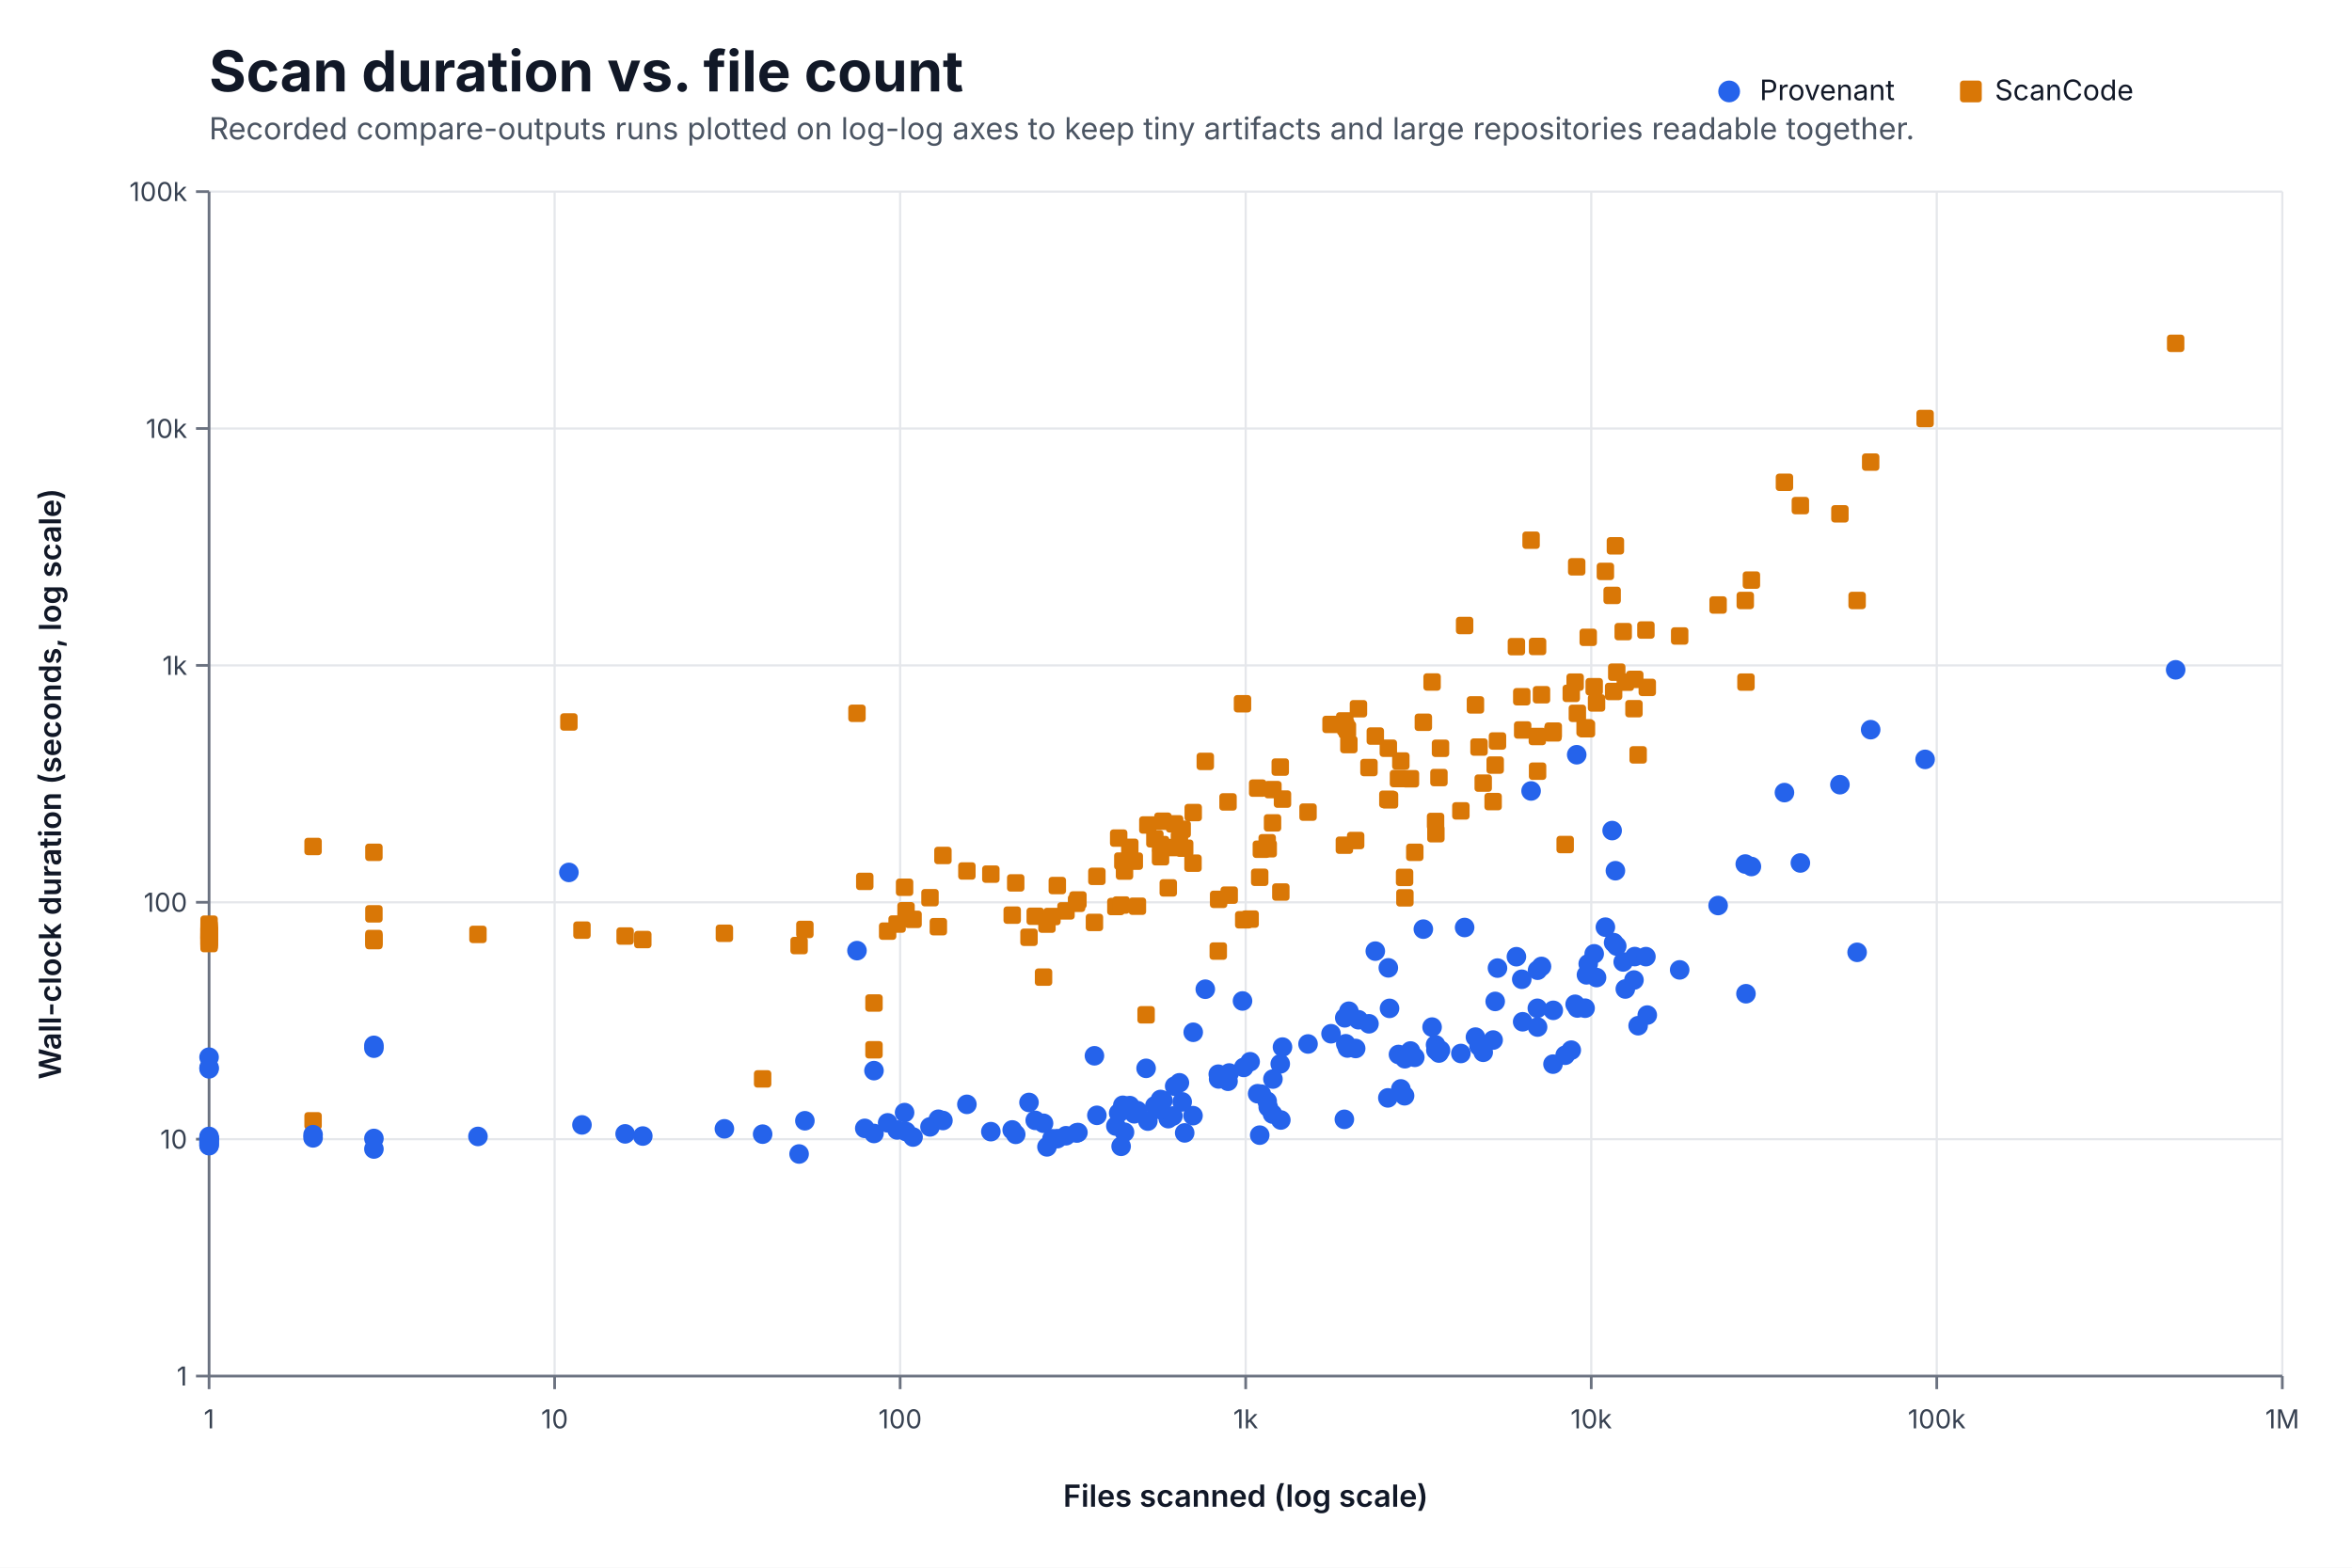
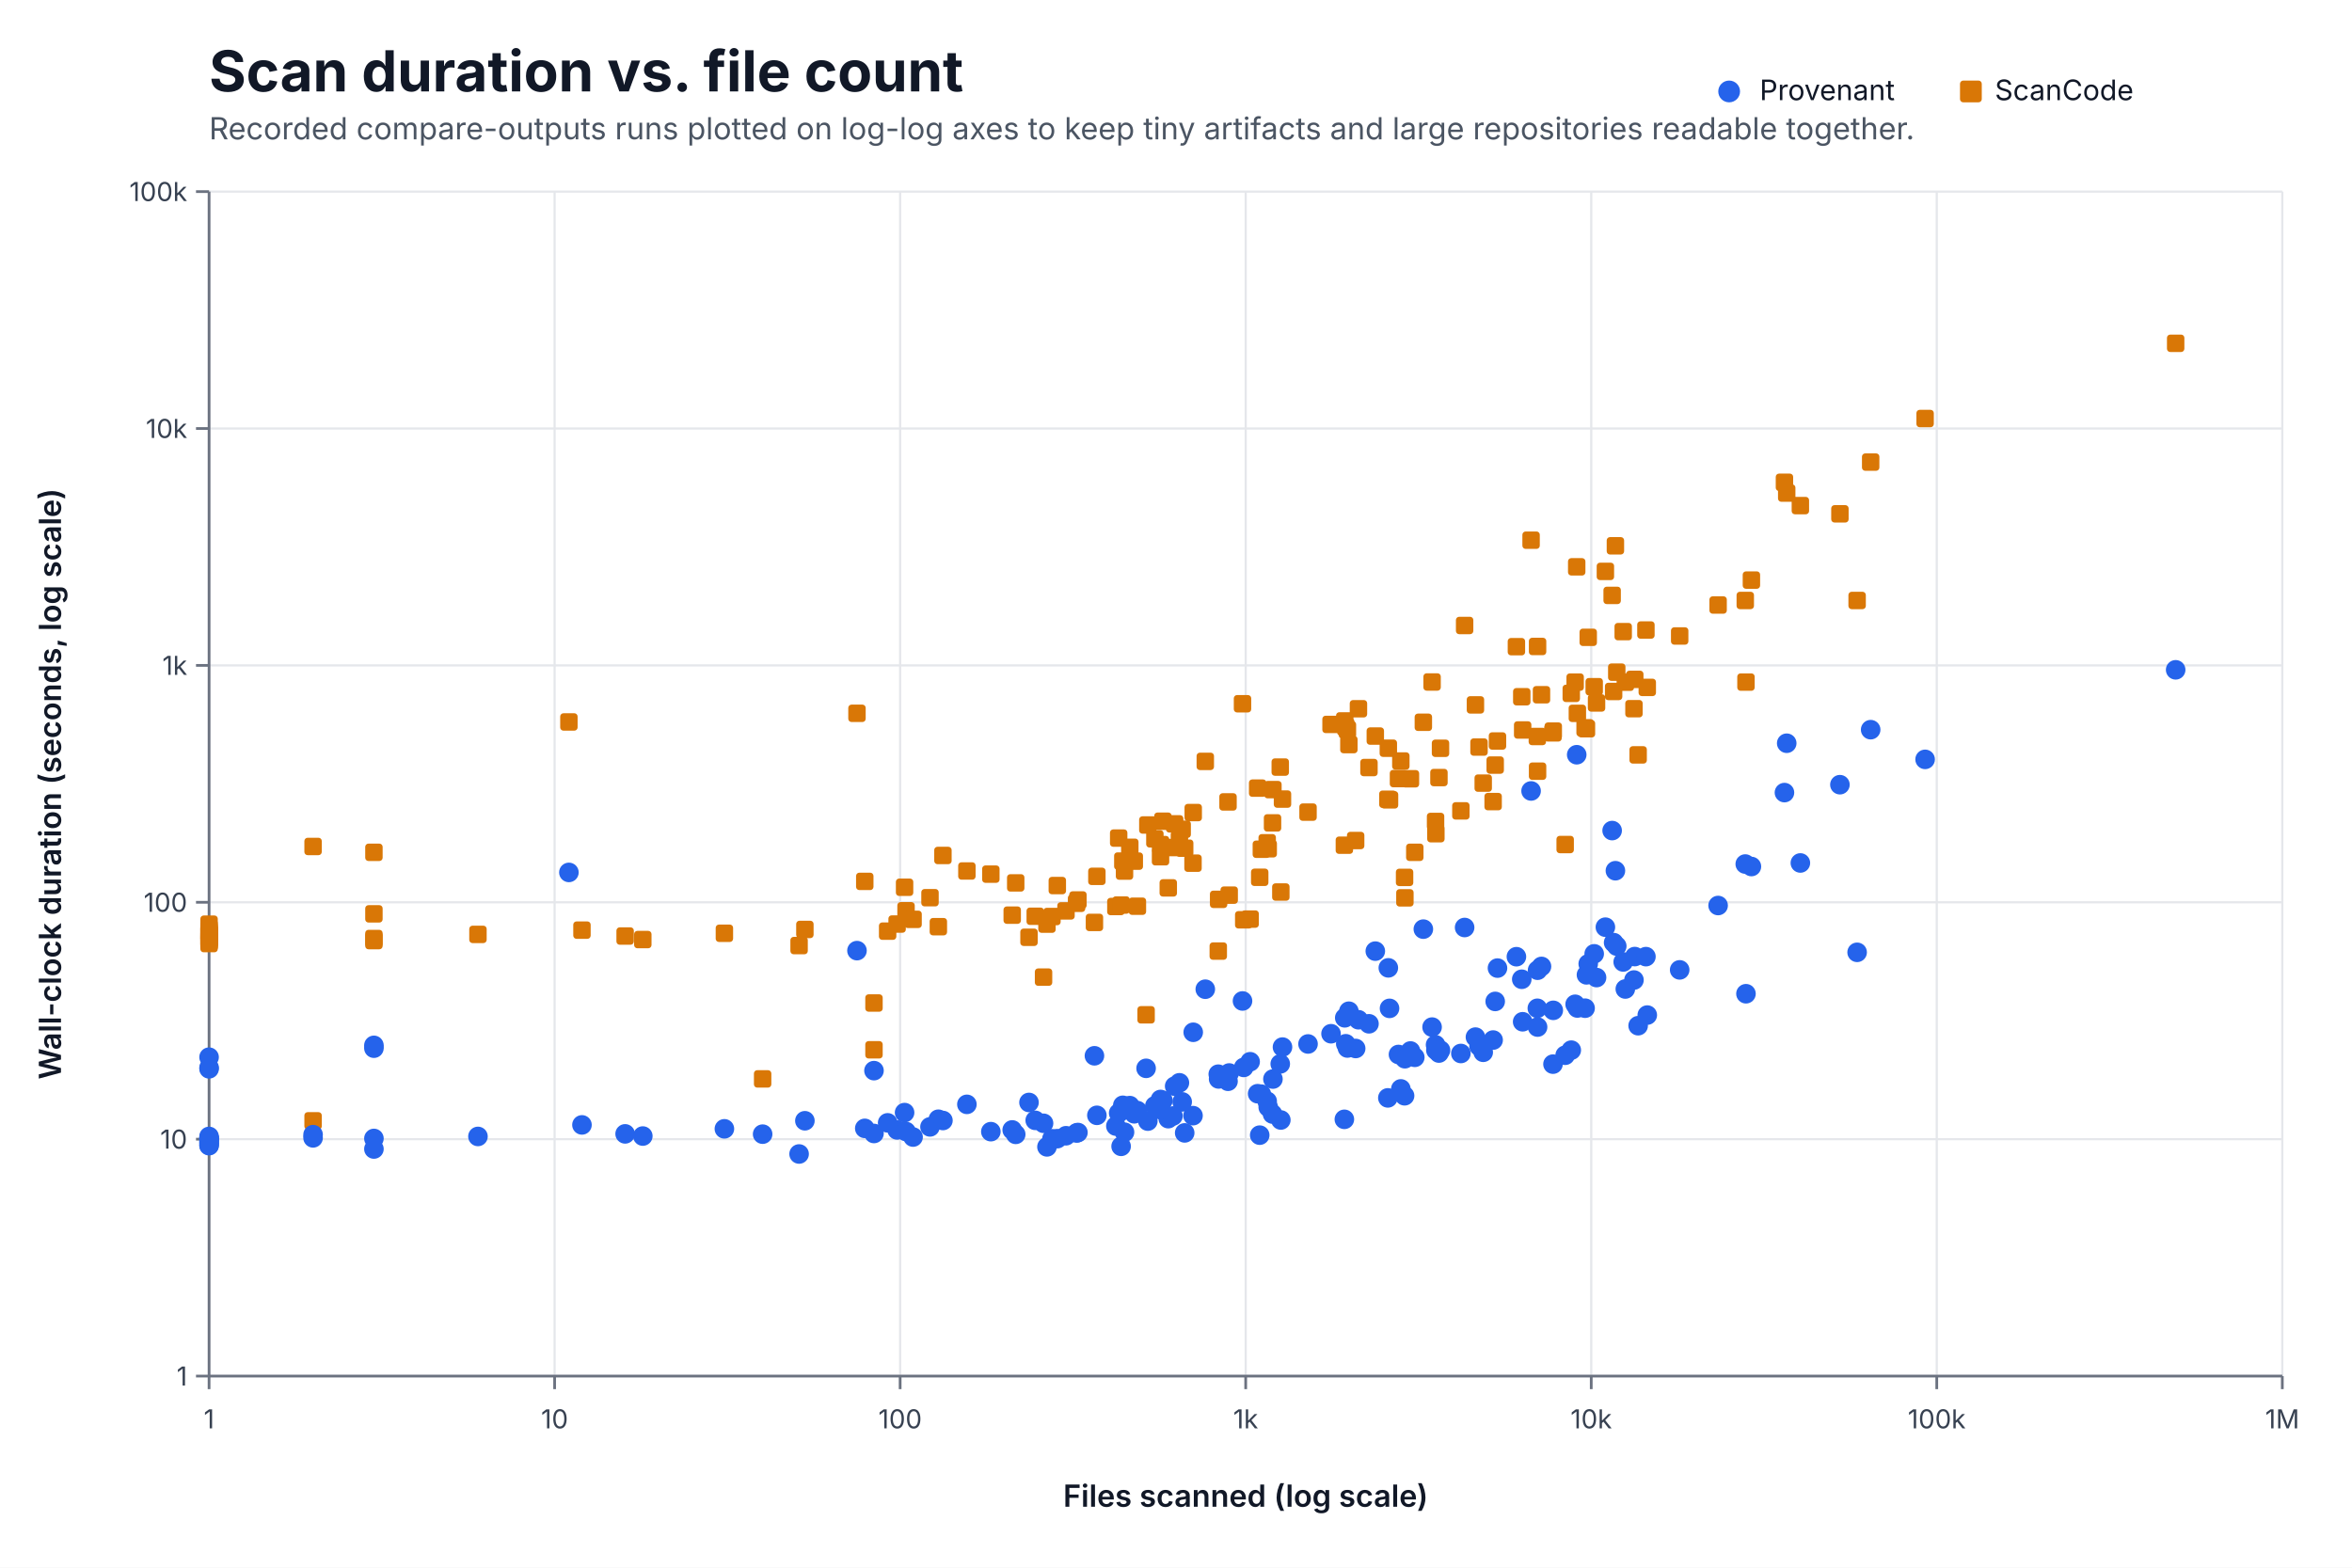
<svg xmlns="http://www.w3.org/2000/svg" width="1080" height="720" viewBox="0 0 1080 720" role="img" aria-labelledby="title desc">
  <style>
    text { font-family: -apple-system, BlinkMacSystemFont, "Segoe UI", sans-serif; fill: #111827; }
    .title { font-size: 26px; font-weight: 700; }
    .subtitle { font-size: 14px; fill: #4b5563; }
    .axis-label { font-size: 14px; font-weight: 600; }
    .tick { font-size: 12px; fill: #374151; }
    .grid { stroke: #e5e7eb; stroke-width: 1; }
    .axis { stroke: #6b7280; stroke-width: 1.25; }
    .legend-label { font-size: 13px; }
  </style>
  <rect x="0" y="0" width="1080" height="720" fill="white" />
  <text class="title" x="96" y="42">Scan duration vs. file count</text>
  <text class="subtitle" x="96" y="64">Recorded compare-outputs runs plotted on log-log axes to keep tiny artifacts and large repositories readable together.</text>
  <line class="grid" x1="96.00" y1="632.00" x2="1048.00" y2="632.00" />
  <line class="grid" x1="96.00" y1="523.20" x2="1048.00" y2="523.20" />
  <line class="grid" x1="96.00" y1="414.40" x2="1048.00" y2="414.40" />
  <line class="grid" x1="96.00" y1="305.60" x2="1048.00" y2="305.60" />
  <line class="grid" x1="96.00" y1="196.80" x2="1048.00" y2="196.80" />
  <line class="grid" x1="96.00" y1="88.00" x2="1048.00" y2="88.00" />
  <line class="grid" x1="96.00" y1="88.00" x2="96.00" y2="632.00" />
  <line class="grid" x1="254.67" y1="88.00" x2="254.67" y2="632.00" />
  <line class="grid" x1="413.33" y1="88.00" x2="413.33" y2="632.00" />
  <line class="grid" x1="572.00" y1="88.00" x2="572.00" y2="632.00" />
  <line class="grid" x1="730.67" y1="88.00" x2="730.67" y2="632.00" />
  <line class="grid" x1="889.33" y1="88.00" x2="889.33" y2="632.00" />
  <line class="grid" x1="1048.00" y1="88.00" x2="1048.00" y2="632.00" />
  <line class="axis" x1="96.00" y1="632.00" x2="1048.00" y2="632.00" />
  <line class="axis" x1="96.00" y1="88.00" x2="96.00" y2="632.00" />
  <line class="axis" x1="96.00" y1="632.00" x2="96.00" y2="638.00" />
  <text class="tick" x="96.00" y="656.00" text-anchor="middle">1</text>
  <line class="axis" x1="254.67" y1="632.00" x2="254.67" y2="638.00" />
  <text class="tick" x="254.67" y="656.00" text-anchor="middle">10</text>
  <line class="axis" x1="413.33" y1="632.00" x2="413.33" y2="638.00" />
  <text class="tick" x="413.33" y="656.00" text-anchor="middle">100</text>
  <line class="axis" x1="572.00" y1="632.00" x2="572.00" y2="638.00" />
  <text class="tick" x="572.00" y="656.00" text-anchor="middle">1k</text>
  <line class="axis" x1="730.67" y1="632.00" x2="730.67" y2="638.00" />
  <text class="tick" x="730.67" y="656.00" text-anchor="middle">10k</text>
  <line class="axis" x1="889.33" y1="632.00" x2="889.33" y2="638.00" />
  <text class="tick" x="889.33" y="656.00" text-anchor="middle">100k</text>
  <line class="axis" x1="1048.00" y1="632.00" x2="1048.00" y2="638.00" />
  <text class="tick" x="1048.00" y="656.00" text-anchor="middle">1M</text>
  <line class="axis" x1="90.00" y1="632.00" x2="96.00" y2="632.00" />
  <text class="tick" x="86.00" y="632.00" text-anchor="end" dominant-baseline="middle">1</text>
  <line class="axis" x1="90.00" y1="523.20" x2="96.00" y2="523.20" />
  <text class="tick" x="86.00" y="523.20" text-anchor="end" dominant-baseline="middle">10</text>
  <line class="axis" x1="90.00" y1="414.40" x2="96.00" y2="414.40" />
  <text class="tick" x="86.00" y="414.40" text-anchor="end" dominant-baseline="middle">100</text>
  <line class="axis" x1="90.00" y1="305.60" x2="96.00" y2="305.60" />
  <text class="tick" x="86.00" y="305.60" text-anchor="end" dominant-baseline="middle">1k</text>
  <line class="axis" x1="90.00" y1="196.80" x2="96.00" y2="196.80" />
  <text class="tick" x="86.00" y="196.80" text-anchor="end" dominant-baseline="middle">10k</text>
  <line class="axis" x1="90.00" y1="88.00" x2="96.00" y2="88.00" />
  <text class="tick" x="86.00" y="88.00" text-anchor="end" dominant-baseline="middle">100k</text>
  <text class="axis-label" x="572.00" y="692.00" text-anchor="middle">Files scanned (log scale)</text>
  <text class="axis-label" x="28" y="360.00" transform="rotate(-90 28 360.00)" text-anchor="middle">Wall-clock duration (seconds, log scale)</text>
  <g aria-label="Legend">
    <circle cx="794" cy="42" r="5" fill="#2563eb" />
    <text class="legend-label" x="808" y="46">Provenant</text>
    <rect x="900" y="37" width="10" height="10" fill="#d97706" rx="1.5" />
    <text class="legend-label" x="916" y="46">ScanCode</text>
  </g>
  <g aria-label="ScanCode points">
    <rect x="92.00" y="420.46" width="8" height="8" fill="#d97706" rx="1.5" />
    <rect x="92.00" y="423.47" width="8" height="8" fill="#d97706" rx="1.5" />
    <rect x="92.00" y="425.26" width="8" height="8" fill="#d97706" rx="1.5" />
    <rect x="92.00" y="424.52" width="8" height="8" fill="#d97706" rx="1.5" />
    <rect x="92.00" y="427.27" width="8" height="8" fill="#d97706" rx="1.5" />
    <rect x="92.00" y="422.38" width="8" height="8" fill="#d97706" rx="1.5" />
    <rect x="92.00" y="429.37" width="8" height="8" fill="#d97706" rx="1.5" />
    <rect x="92.00" y="428.44" width="8" height="8" fill="#d97706" rx="1.5" />
    <rect x="92.00" y="427.25" width="8" height="8" fill="#d97706" rx="1.5" />
    <rect x="92.00" y="424.52" width="8" height="8" fill="#d97706" rx="1.5" />
    <rect x="92.00" y="427.69" width="8" height="8" fill="#d97706" rx="1.5" />
    <rect x="92.00" y="424.87" width="8" height="8" fill="#d97706" rx="1.5" />
    <rect x="92.00" y="428.71" width="8" height="8" fill="#d97706" rx="1.5" />
    <rect x="139.76" y="510.78" width="8" height="8" fill="#d97706" rx="1.5" />
    <rect x="139.76" y="384.76" width="8" height="8" fill="#d97706" rx="1.5" />
    <rect x="167.70" y="427.04" width="8" height="8" fill="#d97706" rx="1.5" />
    <rect x="167.70" y="387.45" width="8" height="8" fill="#d97706" rx="1.5" />
    <rect x="167.70" y="427.99" width="8" height="8" fill="#d97706" rx="1.5" />
    <rect x="167.70" y="415.71" width="8" height="8" fill="#d97706" rx="1.5" />
    <rect x="215.47" y="425.14" width="8" height="8" fill="#d97706" rx="1.5" />
    <rect x="257.23" y="327.58" width="8" height="8" fill="#d97706" rx="1.5" />
    <rect x="263.23" y="423.19" width="8" height="8" fill="#d97706" rx="1.5" />
    <rect x="283.05" y="425.90" width="8" height="8" fill="#d97706" rx="1.5" />
    <rect x="291.17" y="427.52" width="8" height="8" fill="#d97706" rx="1.5" />
    <rect x="328.63" y="424.63" width="8" height="8" fill="#d97706" rx="1.5" />
    <rect x="346.19" y="491.51" width="8" height="8" fill="#d97706" rx="1.5" />
    <rect x="362.93" y="430.28" width="8" height="8" fill="#d97706" rx="1.5" />
    <rect x="365.59" y="422.87" width="8" height="8" fill="#d97706" rx="1.5" />
    <rect x="389.51" y="323.61" width="8" height="8" fill="#d97706" rx="1.5" />
    <rect x="393.09" y="400.80" width="8" height="8" fill="#d97706" rx="1.5" />
    <rect x="397.32" y="478.15" width="8" height="8" fill="#d97706" rx="1.5" />
    <rect x="397.32" y="456.66" width="8" height="8" fill="#d97706" rx="1.5" />
    <rect x="403.59" y="423.65" width="8" height="8" fill="#d97706" rx="1.5" />
    <rect x="407.94" y="420.39" width="8" height="8" fill="#d97706" rx="1.5" />
    <rect x="411.37" y="403.50" width="8" height="8" fill="#d97706" rx="1.5" />
    <rect x="412.04" y="414.30" width="8" height="8" fill="#d97706" rx="1.5" />
    <rect x="415.27" y="418.23" width="8" height="8" fill="#d97706" rx="1.5" />
    <rect x="423.04" y="408.29" width="8" height="8" fill="#d97706" rx="1.5" />
    <rect x="426.88" y="421.60" width="8" height="8" fill="#d97706" rx="1.5" />
    <rect x="428.98" y="388.90" width="8" height="8" fill="#d97706" rx="1.5" />
    <rect x="439.98" y="396.02" width="8" height="8" fill="#d97706" rx="1.5" />
    <rect x="450.98" y="397.47" width="8" height="8" fill="#d97706" rx="1.5" />
    <rect x="460.79" y="416.30" width="8" height="8" fill="#d97706" rx="1.5" />
    <rect x="462.40" y="401.49" width="8" height="8" fill="#d97706" rx="1.5" />
    <rect x="468.50" y="426.47" width="8" height="8" fill="#d97706" rx="1.5" />
    <rect x="471.36" y="416.81" width="8" height="8" fill="#d97706" rx="1.5" />
    <rect x="475.18" y="444.77" width="8" height="8" fill="#d97706" rx="1.5" />
    <rect x="476.75" y="420.44" width="8" height="8" fill="#d97706" rx="1.5" />
    <rect x="479.04" y="416.95" width="8" height="8" fill="#d97706" rx="1.5" />
    <rect x="481.50" y="402.72" width="8" height="8" fill="#d97706" rx="1.5" />
    <rect x="485.49" y="414.35" width="8" height="8" fill="#d97706" rx="1.5" />
    <rect x="490.34" y="410.86" width="8" height="8" fill="#d97706" rx="1.5" />
    <rect x="490.97" y="409.34" width="8" height="8" fill="#d97706" rx="1.5" />
    <rect x="498.55" y="419.64" width="8" height="8" fill="#d97706" rx="1.5" />
    <rect x="499.67" y="398.49" width="8" height="8" fill="#d97706" rx="1.5" />
    <rect x="508.39" y="412.34" width="8" height="8" fill="#d97706" rx="1.5" />
    <rect x="509.68" y="380.92" width="8" height="8" fill="#d97706" rx="1.5" />
    <rect x="510.80" y="411.66" width="8" height="8" fill="#d97706" rx="1.5" />
    <rect x="511.58" y="391.47" width="8" height="8" fill="#d97706" rx="1.5" />
    <rect x="512.36" y="396.07" width="8" height="8" fill="#d97706" rx="1.5" />
    <rect x="514.79" y="385.13" width="8" height="8" fill="#d97706" rx="1.5" />
    <rect x="516.85" y="391.50" width="8" height="8" fill="#d97706" rx="1.5" />
    <rect x="518.28" y="412.20" width="8" height="8" fill="#d97706" rx="1.5" />
    <rect x="522.27" y="462.08" width="8" height="8" fill="#d97706" rx="1.5" />
    <rect x="523.07" y="374.90" width="8" height="8" fill="#d97706" rx="1.5" />
    <rect x="526.30" y="381.25" width="8" height="8" fill="#d97706" rx="1.5" />
    <rect x="528.90" y="383.91" width="8" height="8" fill="#d97706" rx="1.5" />
    <rect x="528.90" y="389.48" width="8" height="8" fill="#d97706" rx="1.5" />
    <rect x="529.99" y="373.16" width="8" height="8" fill="#d97706" rx="1.5" />
    <rect x="532.45" y="403.78" width="8" height="8" fill="#d97706" rx="1.5" />
    <rect x="534.61" y="385.27" width="8" height="8" fill="#d97706" rx="1.5" />
    <rect x="535.39" y="374.38" width="8" height="8" fill="#d97706" rx="1.5" />
    <rect x="537.57" y="381.59" width="8" height="8" fill="#d97706" rx="1.5" />
    <rect x="538.84" y="376.84" width="8" height="8" fill="#d97706" rx="1.5" />
    <rect x="539.99" y="385.56" width="8" height="8" fill="#d97706" rx="1.5" />
    <rect x="543.81" y="392.44" width="8" height="8" fill="#d97706" rx="1.5" />
    <rect x="543.91" y="369.19" width="8" height="8" fill="#d97706" rx="1.5" />
    <rect x="549.45" y="345.68" width="8" height="8" fill="#d97706" rx="1.5" />
    <rect x="555.41" y="432.81" width="8" height="8" fill="#d97706" rx="1.5" />
    <rect x="555.57" y="409.04" width="8" height="8" fill="#d97706" rx="1.5" />
    <rect x="559.89" y="364.30" width="8" height="8" fill="#d97706" rx="1.5" />
    <rect x="560.43" y="407.11" width="8" height="8" fill="#d97706" rx="1.5" />
    <rect x="566.54" y="319.22" width="8" height="8" fill="#d97706" rx="1.5" />
    <rect x="567.10" y="418.44" width="8" height="8" fill="#d97706" rx="1.5" />
    <rect x="570.04" y="418.11" width="8" height="8" fill="#d97706" rx="1.5" />
    <rect x="573.49" y="357.97" width="8" height="8" fill="#d97706" rx="1.5" />
    <rect x="574.44" y="398.92" width="8" height="8" fill="#d97706" rx="1.5" />
    <rect x="575.19" y="386.04" width="8" height="8" fill="#d97706" rx="1.5" />
    <rect x="577.87" y="383.06" width="8" height="8" fill="#d97706" rx="1.5" />
    <rect x="578.35" y="385.81" width="8" height="8" fill="#d97706" rx="1.5" />
    <rect x="580.33" y="373.93" width="8" height="8" fill="#d97706" rx="1.5" />
    <rect x="580.51" y="358.66" width="8" height="8" fill="#d97706" rx="1.5" />
    <rect x="583.87" y="348.30" width="8" height="8" fill="#d97706" rx="1.5" />
    <rect x="584.14" y="405.69" width="8" height="8" fill="#d97706" rx="1.5" />
    <rect x="584.90" y="363.00" width="8" height="8" fill="#d97706" rx="1.5" />
    <rect x="596.63" y="368.99" width="8" height="8" fill="#d97706" rx="1.5" />
    <rect x="607.19" y="328.71" width="8" height="8" fill="#d97706" rx="1.5" />
    <rect x="613.31" y="384.18" width="8" height="8" fill="#d97706" rx="1.5" />
    <rect x="613.49" y="327.10" width="8" height="8" fill="#d97706" rx="1.5" />
    <rect x="613.95" y="329.87" width="8" height="8" fill="#d97706" rx="1.5" />
    <rect x="614.72" y="331.19" width="8" height="8" fill="#d97706" rx="1.5" />
    <rect x="615.38" y="337.97" width="8" height="8" fill="#d97706" rx="1.5" />
    <rect x="618.50" y="382.03" width="8" height="8" fill="#d97706" rx="1.5" />
    <rect x="619.78" y="321.51" width="8" height="8" fill="#d97706" rx="1.5" />
    <rect x="624.61" y="348.51" width="8" height="8" fill="#d97706" rx="1.5" />
    <rect x="627.52" y="334.06" width="8" height="8" fill="#d97706" rx="1.5" />
    <rect x="633.28" y="363.07" width="8" height="8" fill="#d97706" rx="1.5" />
    <rect x="633.50" y="339.64" width="8" height="8" fill="#d97706" rx="1.5" />
    <rect x="634.05" y="363.36" width="8" height="8" fill="#d97706" rx="1.5" />
    <rect x="638.16" y="353.58" width="8" height="8" fill="#d97706" rx="1.5" />
    <rect x="639.24" y="345.52" width="8" height="8" fill="#d97706" rx="1.5" />
    <rect x="640.96" y="398.96" width="8" height="8" fill="#d97706" rx="1.5" />
    <rect x="641.11" y="408.36" width="8" height="8" fill="#d97706" rx="1.5" />
    <rect x="643.66" y="353.67" width="8" height="8" fill="#d97706" rx="1.5" />
    <rect x="645.65" y="387.44" width="8" height="8" fill="#d97706" rx="1.5" />
    <rect x="649.58" y="327.73" width="8" height="8" fill="#d97706" rx="1.5" />
    <rect x="653.59" y="309.22" width="8" height="8" fill="#d97706" rx="1.5" />
    <rect x="655.19" y="373.28" width="8" height="8" fill="#d97706" rx="1.5" />
    <rect x="655.34" y="378.89" width="8" height="8" fill="#d97706" rx="1.5" />
    <rect x="656.74" y="353.11" width="8" height="8" fill="#d97706" rx="1.5" />
    <rect x="657.46" y="339.67" width="8" height="8" fill="#d97706" rx="1.5" />
    <rect x="666.81" y="368.42" width="8" height="8" fill="#d97706" rx="1.5" />
    <rect x="668.53" y="283.27" width="8" height="8" fill="#d97706" rx="1.5" />
    <rect x="673.50" y="319.74" width="8" height="8" fill="#d97706" rx="1.5" />
    <rect x="675.14" y="339.11" width="8" height="8" fill="#d97706" rx="1.5" />
    <rect x="677.07" y="355.67" width="8" height="8" fill="#d97706" rx="1.5" />
    <rect x="681.62" y="364.16" width="8" height="8" fill="#d97706" rx="1.5" />
    <rect x="682.57" y="347.38" width="8" height="8" fill="#d97706" rx="1.5" />
    <rect x="683.62" y="336.32" width="8" height="8" fill="#d97706" rx="1.5" />
    <rect x="692.31" y="293.00" width="8" height="8" fill="#d97706" rx="1.5" />
    <rect x="694.77" y="315.99" width="8" height="8" fill="#d97706" rx="1.5" />
    <rect x="695.18" y="331.26" width="8" height="8" fill="#d97706" rx="1.5" />
    <rect x="699.05" y="244.10" width="8" height="8" fill="#d97706" rx="1.5" />
    <rect x="701.92" y="334.25" width="8" height="8" fill="#d97706" rx="1.5" />
    <rect x="702.03" y="350.18" width="8" height="8" fill="#d97706" rx="1.5" />
    <rect x="702.03" y="292.91" width="8" height="8" fill="#d97706" rx="1.5" />
    <rect x="703.83" y="315.08" width="8" height="8" fill="#d97706" rx="1.5" />
    <rect x="709.11" y="332.59" width="8" height="8" fill="#d97706" rx="1.5" />
    <rect x="709.24" y="331.79" width="8" height="8" fill="#d97706" rx="1.5" />
    <rect x="714.70" y="383.87" width="8" height="8" fill="#d97706" rx="1.5" />
    <rect x="717.50" y="314.45" width="8" height="8" fill="#d97706" rx="1.5" />
    <rect x="719.28" y="309.28" width="8" height="8" fill="#d97706" rx="1.5" />
    <rect x="720.00" y="256.33" width="8" height="8" fill="#d97706" rx="1.5" />
    <rect x="720.30" y="323.62" width="8" height="8" fill="#d97706" rx="1.5" />
    <rect x="723.85" y="330.25" width="8" height="8" fill="#d97706" rx="1.5" />
    <rect x="724.48" y="330.69" width="8" height="8" fill="#d97706" rx="1.5" />
    <rect x="725.29" y="288.71" width="8" height="8" fill="#d97706" rx="1.5" />
    <rect x="728.03" y="311.39" width="8" height="8" fill="#d97706" rx="1.5" />
    <rect x="729.11" y="318.85" width="8" height="8" fill="#d97706" rx="1.5" />
    <rect x="733.17" y="258.43" width="8" height="8" fill="#d97706" rx="1.5" />
    <rect x="736.27" y="269.45" width="8" height="8" fill="#d97706" rx="1.5" />
    <rect x="736.95" y="313.57" width="8" height="8" fill="#d97706" rx="1.5" />
    <rect x="737.77" y="246.68" width="8" height="8" fill="#d97706" rx="1.5" />
    <rect x="738.39" y="304.71" width="8" height="8" fill="#d97706" rx="1.5" />
    <rect x="741.35" y="286.09" width="8" height="8" fill="#d97706" rx="1.5" />
    <rect x="742.32" y="309.33" width="8" height="8" fill="#d97706" rx="1.5" />
    <rect x="746.29" y="321.48" width="8" height="8" fill="#d97706" rx="1.5" />
    <rect x="746.66" y="308.03" width="8" height="8" fill="#d97706" rx="1.5" />
    <rect x="748.21" y="342.70" width="8" height="8" fill="#d97706" rx="1.5" />
    <rect x="751.78" y="285.35" width="8" height="8" fill="#d97706" rx="1.5" />
    <rect x="752.40" y="311.70" width="8" height="8" fill="#d97706" rx="1.5" />
    <rect x="767.28" y="288.09" width="8" height="8" fill="#d97706" rx="1.5" />
    <rect x="784.93" y="273.87" width="8" height="8" fill="#d97706" rx="1.5" />
    <rect x="797.40" y="271.78" width="8" height="8" fill="#d97706" rx="1.5" />
    <rect x="797.72" y="309.27" width="8" height="8" fill="#d97706" rx="1.5" />
    <rect x="800.22" y="262.42" width="8" height="8" fill="#d97706" rx="1.5" />
    <rect x="815.39" y="217.51" width="8" height="8" fill="#d97706" rx="1.5" />
+     <rect x="816.43" y="222.46" width="8" height="8" fill="#d97706" rx="1.5" />
    <rect x="822.70" y="228.21" width="8" height="8" fill="#d97706" rx="1.5" />
    <rect x="840.86" y="231.99" width="8" height="8" fill="#d97706" rx="1.5" />
    <rect x="848.76" y="271.78" width="8" height="8" fill="#d97706" rx="1.5" />
    <rect x="854.98" y="208.23" width="8" height="8" fill="#d97706" rx="1.5" />
    <rect x="879.98" y="188.22" width="8" height="8" fill="#d97706" rx="1.5" />
    <rect x="995.03" y="153.67" width="8" height="8" fill="#d97706" rx="1.5" />
  </g>
  <g aria-label="Provenant points">
    <circle cx="96.00" cy="522.92" r="4.5" fill="#2563eb" />
    <circle cx="96.00" cy="522.78" r="4.5" fill="#2563eb" />
    <circle cx="96.00" cy="522.68" r="4.5" fill="#2563eb" />
    <circle cx="96.00" cy="521.94" r="4.5" fill="#2563eb" />
    <circle cx="96.00" cy="524.83" r="4.5" fill="#2563eb" />
    <circle cx="96.00" cy="490.35" r="4.5" fill="#2563eb" />
    <circle cx="96.00" cy="485.54" r="4.5" fill="#2563eb" />
    <circle cx="96.00" cy="526.17" r="4.5" fill="#2563eb" />
    <circle cx="96.00" cy="524.11" r="4.5" fill="#2563eb" />
    <circle cx="96.00" cy="525.13" r="4.5" fill="#2563eb" />
    <circle cx="96.00" cy="523.72" r="4.5" fill="#2563eb" />
    <circle cx="96.00" cy="490.88" r="4.5" fill="#2563eb" />
    <circle cx="96.00" cy="525.97" r="4.5" fill="#2563eb" />
    <circle cx="143.76" cy="521.12" r="4.5" fill="#2563eb" />
    <circle cx="143.76" cy="522.59" r="4.5" fill="#2563eb" />
    <circle cx="171.70" cy="522.87" r="4.5" fill="#2563eb" />
    <circle cx="171.70" cy="527.71" r="4.5" fill="#2563eb" />
    <circle cx="171.70" cy="480.11" r="4.5" fill="#2563eb" />
    <circle cx="171.70" cy="481.40" r="4.5" fill="#2563eb" />
    <circle cx="219.47" cy="521.94" r="4.5" fill="#2563eb" />
    <circle cx="261.23" cy="400.68" r="4.5" fill="#2563eb" />
    <circle cx="267.23" cy="516.64" r="4.5" fill="#2563eb" />
    <circle cx="287.05" cy="520.76" r="4.5" fill="#2563eb" />
    <circle cx="295.17" cy="521.76" r="4.5" fill="#2563eb" />
    <circle cx="332.63" cy="518.44" r="4.5" fill="#2563eb" />
    <circle cx="350.19" cy="520.89" r="4.5" fill="#2563eb" />
    <circle cx="366.93" cy="530.00" r="4.5" fill="#2563eb" />
    <circle cx="369.59" cy="514.74" r="4.5" fill="#2563eb" />
    <circle cx="393.51" cy="436.60" r="4.5" fill="#2563eb" />
    <circle cx="397.09" cy="518.23" r="4.5" fill="#2563eb" />
    <circle cx="401.32" cy="491.72" r="4.5" fill="#2563eb" />
    <circle cx="401.32" cy="520.58" r="4.5" fill="#2563eb" />
    <circle cx="407.59" cy="515.70" r="4.5" fill="#2563eb" />
    <circle cx="411.94" cy="518.95" r="4.5" fill="#2563eb" />
    <circle cx="415.37" cy="510.99" r="4.5" fill="#2563eb" />
    <circle cx="416.04" cy="519.69" r="4.5" fill="#2563eb" />
    <circle cx="419.27" cy="522.22" r="4.5" fill="#2563eb" />
    <circle cx="427.04" cy="517.55" r="4.5" fill="#2563eb" />
    <circle cx="430.88" cy="514.04" r="4.5" fill="#2563eb" />
    <circle cx="432.98" cy="514.62" r="4.5" fill="#2563eb" />
    <circle cx="443.98" cy="507.20" r="4.5" fill="#2563eb" />
    <circle cx="454.98" cy="519.74" r="4.5" fill="#2563eb" />
    <circle cx="464.79" cy="518.95" r="4.5" fill="#2563eb" />
    <circle cx="466.40" cy="520.98" r="4.5" fill="#2563eb" />
    <circle cx="472.50" cy="506.33" r="4.5" fill="#2563eb" />
    <circle cx="475.36" cy="514.55" r="4.5" fill="#2563eb" />
    <circle cx="479.18" cy="515.90" r="4.5" fill="#2563eb" />
    <circle cx="480.75" cy="526.73" r="4.5" fill="#2563eb" />
    <circle cx="483.04" cy="523.01" r="4.5" fill="#2563eb" />
    <circle cx="485.50" cy="522.96" r="4.5" fill="#2563eb" />
    <circle cx="489.49" cy="521.62" r="4.5" fill="#2563eb" />
    <circle cx="494.34" cy="520.36" r="4.5" fill="#2563eb" />
    <circle cx="494.97" cy="520.14" r="4.5" fill="#2563eb" />
    <circle cx="502.55" cy="484.90" r="4.5" fill="#2563eb" />
    <circle cx="503.67" cy="512.24" r="4.5" fill="#2563eb" />
    <circle cx="512.39" cy="517.17" r="4.5" fill="#2563eb" />
    <circle cx="513.68" cy="511.20" r="4.5" fill="#2563eb" />
    <circle cx="514.80" cy="526.48" r="4.5" fill="#2563eb" />
    <circle cx="515.58" cy="507.64" r="4.5" fill="#2563eb" />
    <circle cx="516.36" cy="520.00" r="4.5" fill="#2563eb" />
    <circle cx="518.79" cy="507.78" r="4.5" fill="#2563eb" />
    <circle cx="520.85" cy="511.54" r="4.5" fill="#2563eb" />
    <circle cx="522.28" cy="510.08" r="4.5" fill="#2563eb" />
    <circle cx="526.27" cy="490.66" r="4.5" fill="#2563eb" />
    <circle cx="527.07" cy="514.90" r="4.5" fill="#2563eb" />
    <circle cx="530.30" cy="507.88" r="4.5" fill="#2563eb" />
    <circle cx="532.90" cy="504.96" r="4.5" fill="#2563eb" />
    <circle cx="532.90" cy="509.65" r="4.5" fill="#2563eb" />
    <circle cx="533.99" cy="505.42" r="4.5" fill="#2563eb" />
    <circle cx="536.45" cy="513.77" r="4.5" fill="#2563eb" />
    <circle cx="538.61" cy="512.54" r="4.5" fill="#2563eb" />
    <circle cx="539.39" cy="498.86" r="4.5" fill="#2563eb" />
    <circle cx="541.57" cy="497.30" r="4.5" fill="#2563eb" />
    <circle cx="542.84" cy="506.07" r="4.5" fill="#2563eb" />
    <circle cx="543.99" cy="520.31" r="4.5" fill="#2563eb" />
    <circle cx="547.81" cy="512.39" r="4.5" fill="#2563eb" />
    <circle cx="547.91" cy="474.10" r="4.5" fill="#2563eb" />
    <circle cx="553.45" cy="454.32" r="4.5" fill="#2563eb" />
    <circle cx="559.41" cy="493.35" r="4.5" fill="#2563eb" />
    <circle cx="559.57" cy="495.53" r="4.5" fill="#2563eb" />
    <circle cx="563.89" cy="496.60" r="4.5" fill="#2563eb" />
    <circle cx="564.43" cy="492.80" r="4.5" fill="#2563eb" />
    <circle cx="570.54" cy="459.72" r="4.5" fill="#2563eb" />
    <circle cx="571.10" cy="490.24" r="4.5" fill="#2563eb" />
    <circle cx="574.04" cy="487.63" r="4.5" fill="#2563eb" />
    <circle cx="577.49" cy="502.31" r="4.5" fill="#2563eb" />
    <circle cx="578.44" cy="521.35" r="4.5" fill="#2563eb" />
    <circle cx="579.19" cy="502.52" r="4.5" fill="#2563eb" />
    <circle cx="581.87" cy="505.77" r="4.5" fill="#2563eb" />
    <circle cx="582.35" cy="508.50" r="4.5" fill="#2563eb" />
    <circle cx="584.33" cy="511.65" r="4.5" fill="#2563eb" />
    <circle cx="584.51" cy="495.58" r="4.5" fill="#2563eb" />
    <circle cx="587.87" cy="488.62" r="4.5" fill="#2563eb" />
    <circle cx="588.14" cy="514.39" r="4.5" fill="#2563eb" />
    <circle cx="588.90" cy="480.90" r="4.5" fill="#2563eb" />
    <circle cx="600.63" cy="479.47" r="4.5" fill="#2563eb" />
    <circle cx="611.19" cy="474.77" r="4.5" fill="#2563eb" />
    <circle cx="617.31" cy="514.08" r="4.5" fill="#2563eb" />
    <circle cx="617.49" cy="467.46" r="4.5" fill="#2563eb" />
    <circle cx="617.95" cy="479.38" r="4.5" fill="#2563eb" />
    <circle cx="618.72" cy="481.32" r="4.5" fill="#2563eb" />
    <circle cx="619.38" cy="464.43" r="4.5" fill="#2563eb" />
    <circle cx="622.50" cy="481.54" r="4.5" fill="#2563eb" />
    <circle cx="623.78" cy="468.34" r="4.5" fill="#2563eb" />
    <circle cx="628.61" cy="470.20" r="4.5" fill="#2563eb" />
    <circle cx="631.52" cy="436.83" r="4.5" fill="#2563eb" />
    <circle cx="637.28" cy="504.23" r="4.5" fill="#2563eb" />
    <circle cx="637.50" cy="444.51" r="4.5" fill="#2563eb" />
    <circle cx="638.05" cy="463.12" r="4.5" fill="#2563eb" />
    <circle cx="642.16" cy="484.30" r="4.5" fill="#2563eb" />
    <circle cx="643.24" cy="500.11" r="4.5" fill="#2563eb" />
    <circle cx="644.96" cy="503.26" r="4.5" fill="#2563eb" />
    <circle cx="645.11" cy="486.25" r="4.5" fill="#2563eb" />
    <circle cx="647.66" cy="482.69" r="4.5" fill="#2563eb" />
    <circle cx="649.65" cy="485.60" r="4.5" fill="#2563eb" />
    <circle cx="653.58" cy="426.73" r="4.5" fill="#2563eb" />
    <circle cx="657.59" cy="471.72" r="4.5" fill="#2563eb" />
    <circle cx="659.19" cy="479.87" r="4.5" fill="#2563eb" />
    <circle cx="659.34" cy="482.33" r="4.5" fill="#2563eb" />
    <circle cx="660.74" cy="483.64" r="4.5" fill="#2563eb" />
    <circle cx="661.46" cy="482.35" r="4.5" fill="#2563eb" />
    <circle cx="670.81" cy="483.84" r="4.5" fill="#2563eb" />
    <circle cx="672.53" cy="425.98" r="4.5" fill="#2563eb" />
    <circle cx="677.50" cy="476.32" r="4.5" fill="#2563eb" />
    <circle cx="679.14" cy="480.47" r="4.5" fill="#2563eb" />
    <circle cx="681.07" cy="483.29" r="4.5" fill="#2563eb" />
    <circle cx="685.62" cy="477.67" r="4.5" fill="#2563eb" />
    <circle cx="686.57" cy="459.93" r="4.5" fill="#2563eb" />
    <circle cx="687.62" cy="444.62" r="4.5" fill="#2563eb" />
    <circle cx="696.31" cy="439.39" r="4.5" fill="#2563eb" />
    <circle cx="698.77" cy="449.75" r="4.5" fill="#2563eb" />
    <circle cx="699.18" cy="469.27" r="4.5" fill="#2563eb" />
    <circle cx="703.05" cy="363.27" r="4.5" fill="#2563eb" />
    <circle cx="705.92" cy="463.08" r="4.5" fill="#2563eb" />
    <circle cx="706.03" cy="471.70" r="4.5" fill="#2563eb" />
    <circle cx="706.03" cy="445.60" r="4.5" fill="#2563eb" />
    <circle cx="707.83" cy="443.86" r="4.5" fill="#2563eb" />
    <circle cx="713.11" cy="488.73" r="4.5" fill="#2563eb" />
    <circle cx="713.24" cy="464.02" r="4.5" fill="#2563eb" />
    <circle cx="718.70" cy="484.65" r="4.5" fill="#2563eb" />
    <circle cx="721.50" cy="482.31" r="4.5" fill="#2563eb" />
    <circle cx="723.28" cy="461.24" r="4.5" fill="#2563eb" />
    <circle cx="724.00" cy="346.63" r="4.5" fill="#2563eb" />
    <circle cx="724.30" cy="462.95" r="4.5" fill="#2563eb" />
    <circle cx="727.85" cy="463.04" r="4.5" fill="#2563eb" />
    <circle cx="728.48" cy="447.72" r="4.5" fill="#2563eb" />
    <circle cx="729.29" cy="442.66" r="4.5" fill="#2563eb" />
    <circle cx="732.03" cy="438.07" r="4.5" fill="#2563eb" />
    <circle cx="733.11" cy="448.97" r="4.5" fill="#2563eb" />
    <circle cx="737.17" cy="425.83" r="4.5" fill="#2563eb" />
    <circle cx="740.27" cy="381.46" r="4.5" fill="#2563eb" />
    <circle cx="740.95" cy="432.92" r="4.5" fill="#2563eb" />
    <circle cx="741.77" cy="399.90" r="4.5" fill="#2563eb" />
    <circle cx="742.39" cy="434.52" r="4.5" fill="#2563eb" />
    <circle cx="745.35" cy="441.80" r="4.5" fill="#2563eb" />
    <circle cx="746.32" cy="454.22" r="4.5" fill="#2563eb" />
    <circle cx="750.29" cy="450.10" r="4.5" fill="#2563eb" />
    <circle cx="750.66" cy="439.33" r="4.5" fill="#2563eb" />
    <circle cx="752.21" cy="471.08" r="4.5" fill="#2563eb" />
    <circle cx="755.78" cy="439.36" r="4.5" fill="#2563eb" />
    <circle cx="756.40" cy="466.20" r="4.5" fill="#2563eb" />
    <circle cx="771.28" cy="445.44" r="4.5" fill="#2563eb" />
    <circle cx="788.93" cy="415.88" r="4.5" fill="#2563eb" />
    <circle cx="801.40" cy="396.83" r="4.5" fill="#2563eb" />
    <circle cx="801.72" cy="456.40" r="4.5" fill="#2563eb" />
    <circle cx="804.22" cy="397.97" r="4.5" fill="#2563eb" />
    <circle cx="819.39" cy="364.02" r="4.5" fill="#2563eb" />
+     <circle cx="820.43" cy="341.35" r="4.5" fill="#2563eb" />
    <circle cx="826.70" cy="396.34" r="4.5" fill="#2563eb" />
    <circle cx="844.86" cy="360.39" r="4.5" fill="#2563eb" />
    <circle cx="852.76" cy="437.38" r="4.5" fill="#2563eb" />
    <circle cx="858.98" cy="335.12" r="4.5" fill="#2563eb" />
    <circle cx="883.98" cy="348.76" r="4.5" fill="#2563eb" />
    <circle cx="999.03" cy="307.63" r="4.5" fill="#2563eb" />
  </g>
</svg>
